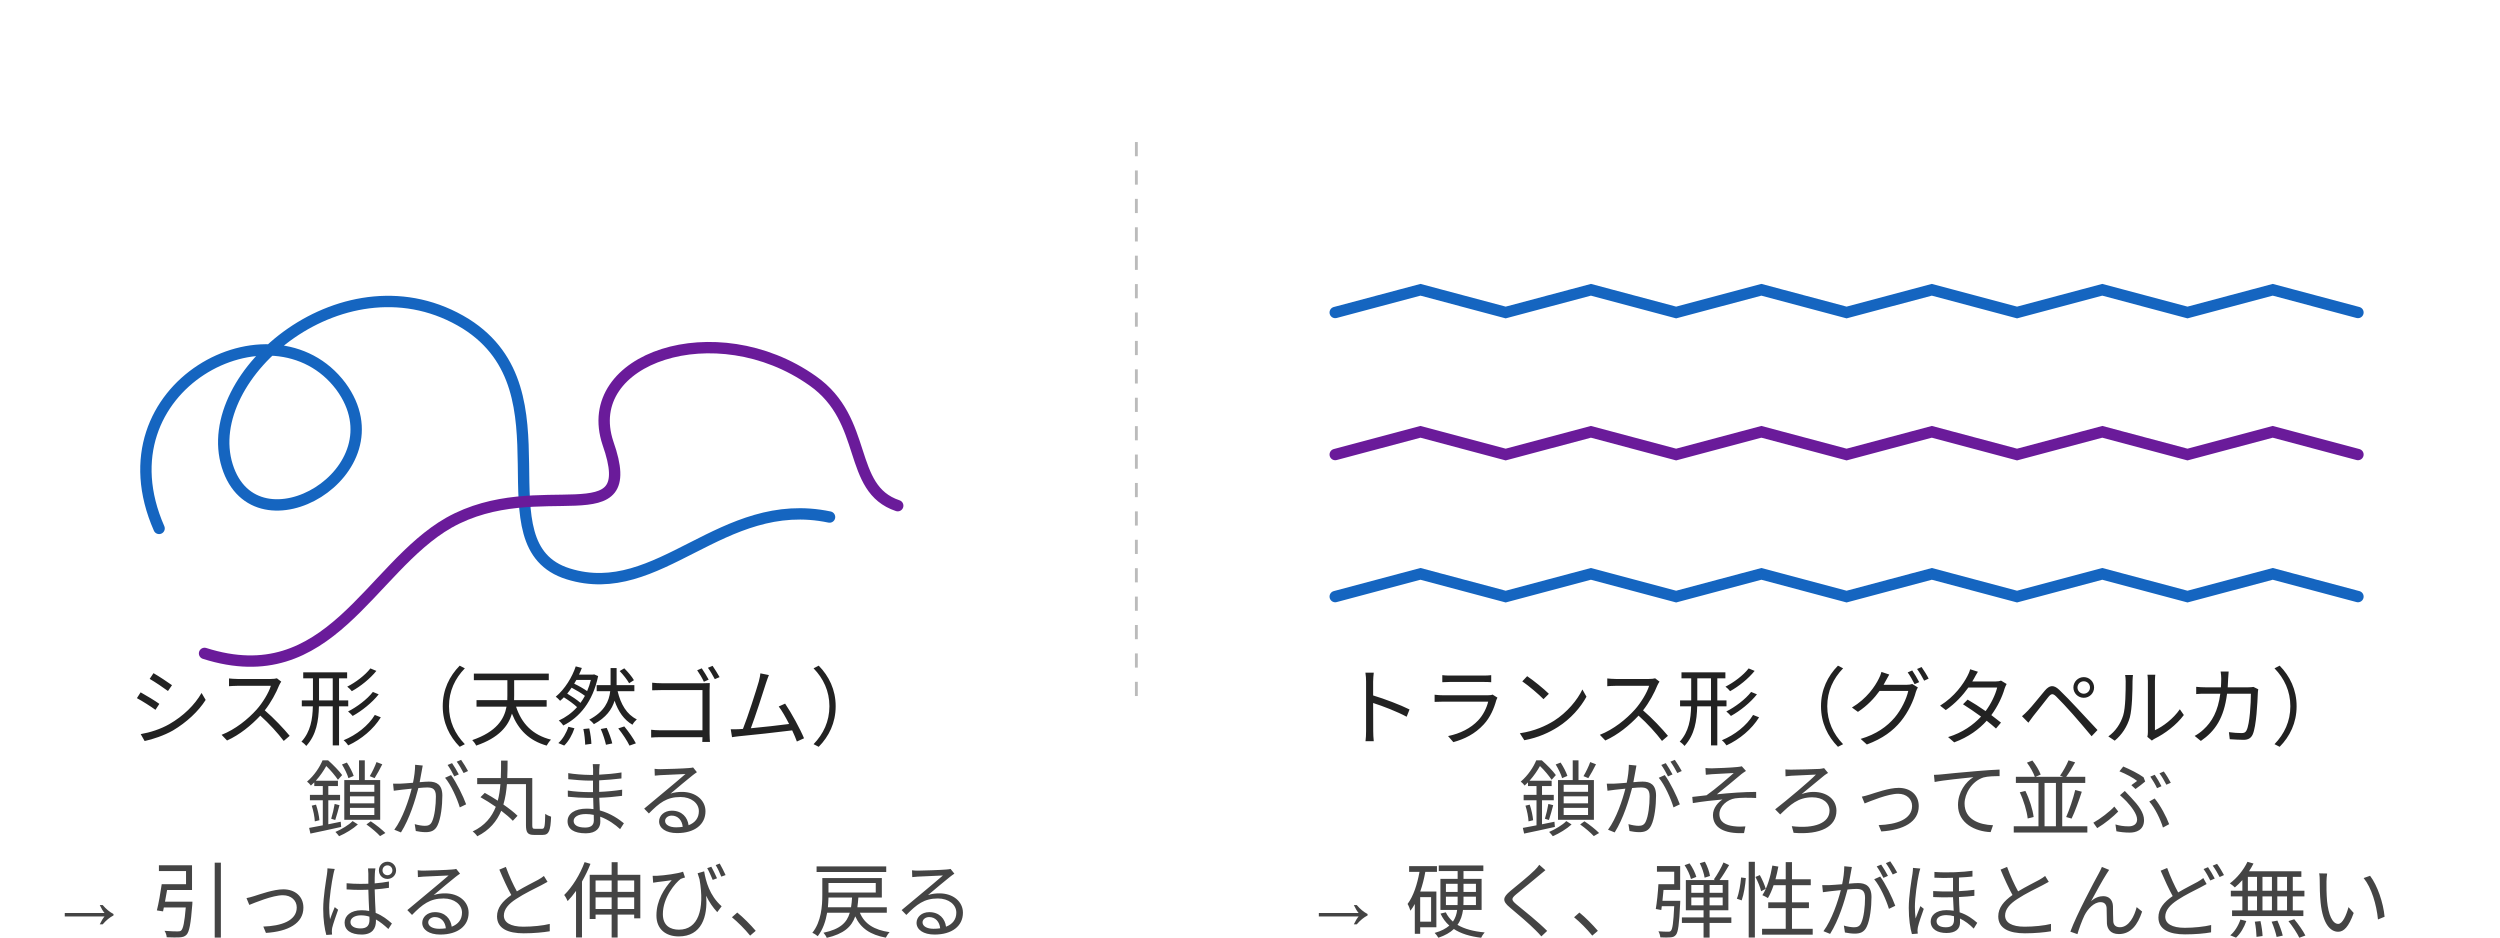
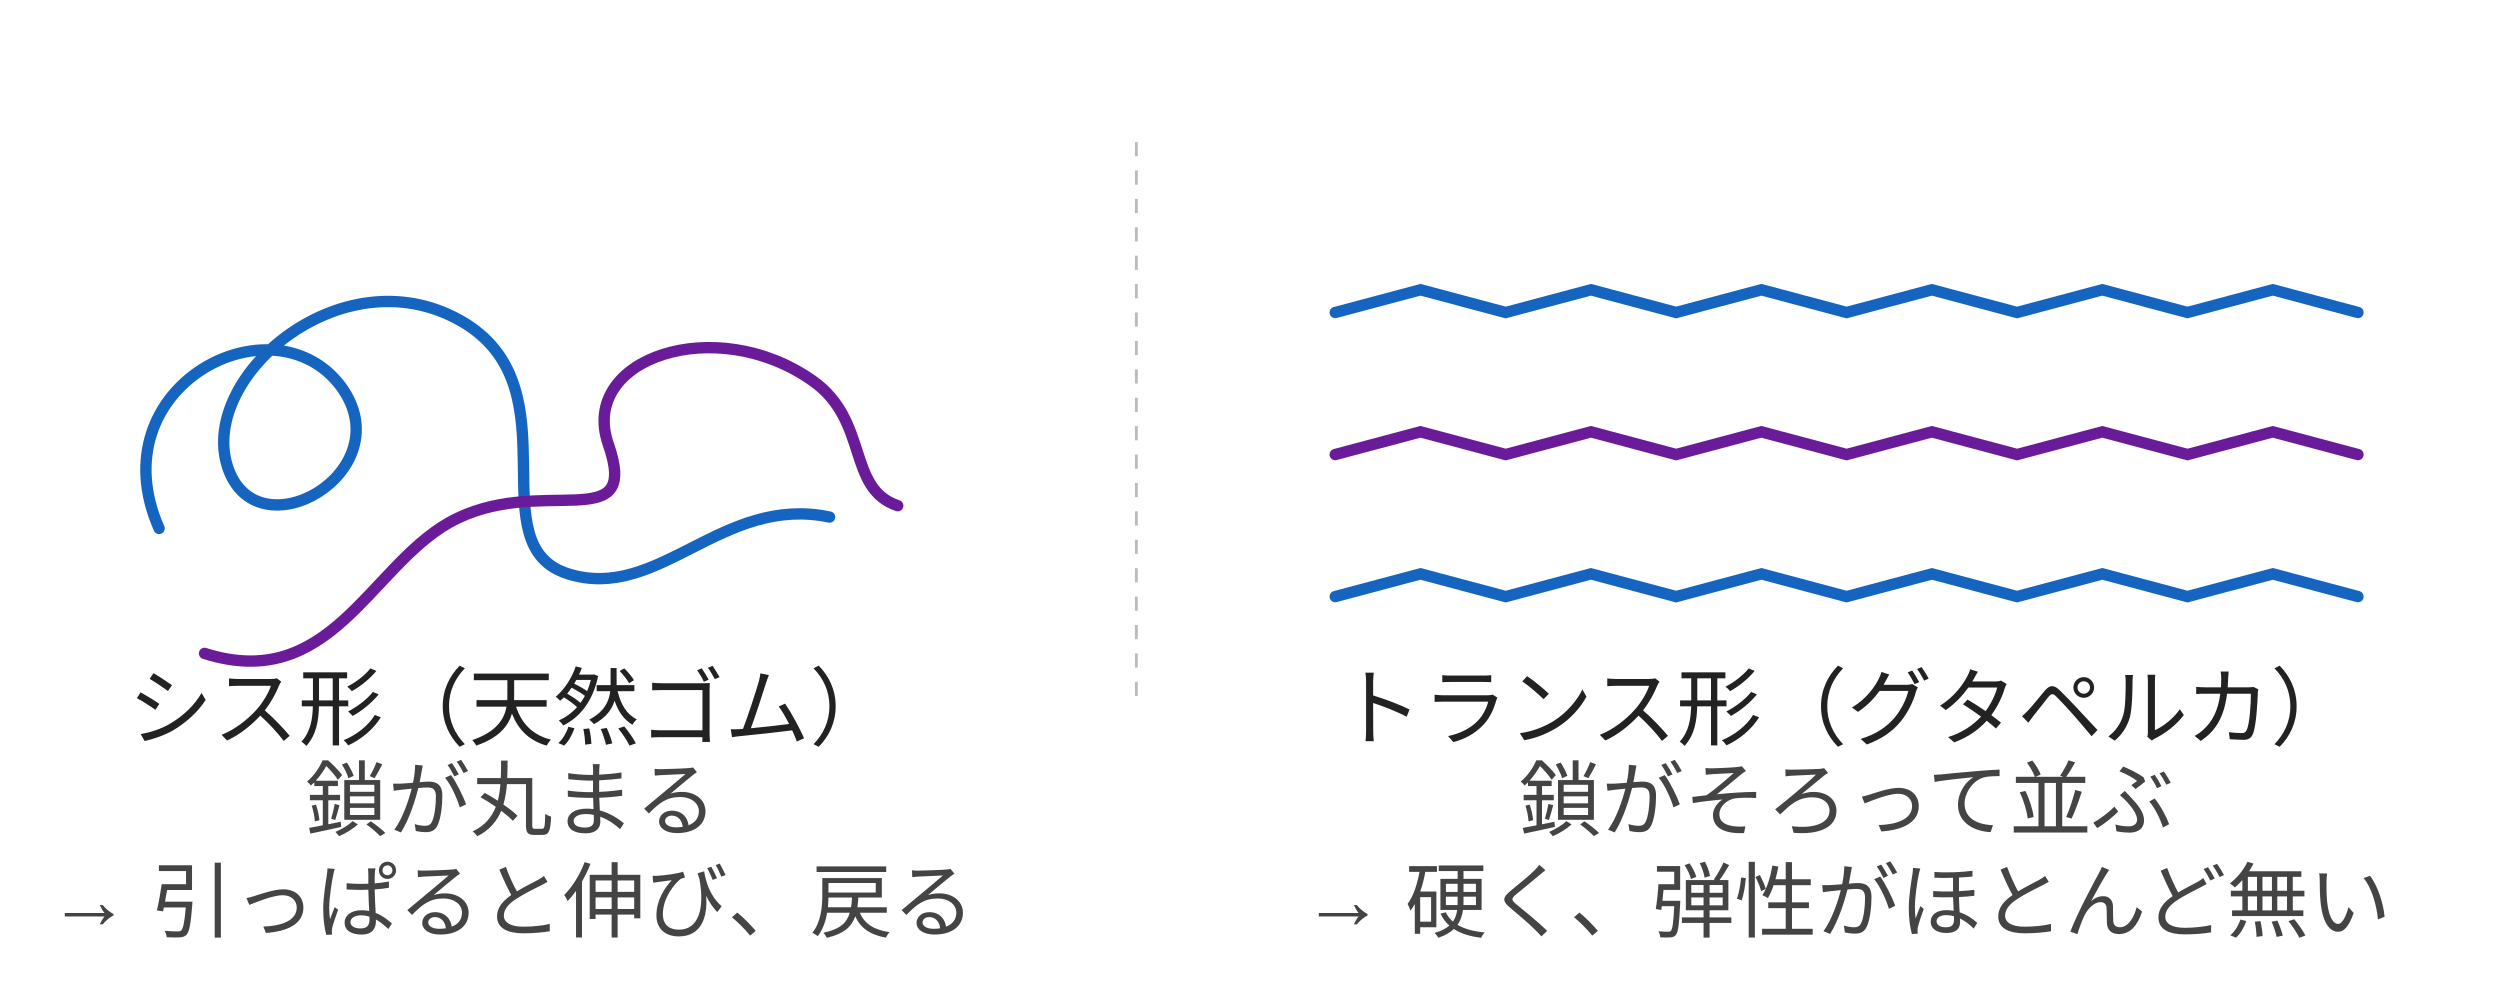
- <svg xmlns="http://www.w3.org/2000/svg" width="694.737" height="260.526" viewBox="0 0 880 330" role="img">
+ <svg xmlns="http://www.w3.org/2000/svg" width="694.737" height="276.316" viewBox="0 0 880 350" role="img">
  <style>
    .c1 { stroke: #1565c0; stroke-width: 4; fill: none; stroke-linecap: round; }
    .c2 { stroke: #6a1b9a; stroke-width: 4; fill: none; stroke-linecap: round; }
    .lab { font-size: 30px; fill: #222; }
    .small { font-size: 29px; fill: #444; }
    .divider { stroke: #bbb; stroke-width: 1; stroke-dasharray: 5 5; }
  </style>
  <path class="c1" d="M 56 186 C 34 136, 96 104, 120 136 C 142 166, 90 196, 80 164                       C 70 132, 122 88, 164 114 C 202 138, 168 192, 200 202 C 232 212, 254 174, 292 182" />
  <path class="c2" d="M 72 230 C 116 244, 130 200, 158 184 C 190 166, 226 190, 214 156                       C 204 126, 252 110, 286 134 C 306 148, 298 172, 316 178" />
  <text class="lab" x="180" y="260" text-anchor="middle">シス形（天然ゴム）</text>
  <text class="small" x="180" y="292" text-anchor="middle">鎖が丸まる<tspan x="180" dy="1.2em">→ 引っぱると伸び、戻る</tspan>
  </text>
  <path class="divider" d="M 400 50 L 400 250" />
  <polyline class="c1" points="470,110 500,102 530,110 560,102 590,110 620,102 650,110 680,102 710,110 740,102 770,110 800,102 830,110" />
  <polyline class="c2" points="470,160 500,152 530,160 560,152 590,160 620,152 650,160 680,152 710,160 740,152 770,160 800,152 830,160" />
  <polyline class="c1" points="470,210 500,202 530,210 560,202 590,210 620,202 650,210 680,202 710,210 740,202 770,210 800,202 830,210" />
  <text class="lab" x="650" y="260" text-anchor="middle">トランス形（グタペルカ）</text>
  <text class="small" x="650" y="292" text-anchor="middle">鎖がそろって並ぶ<tspan x="650" dy="1.2em">→ 硬く、弾性がほとんど無い</tspan>
  </text>
</svg>
